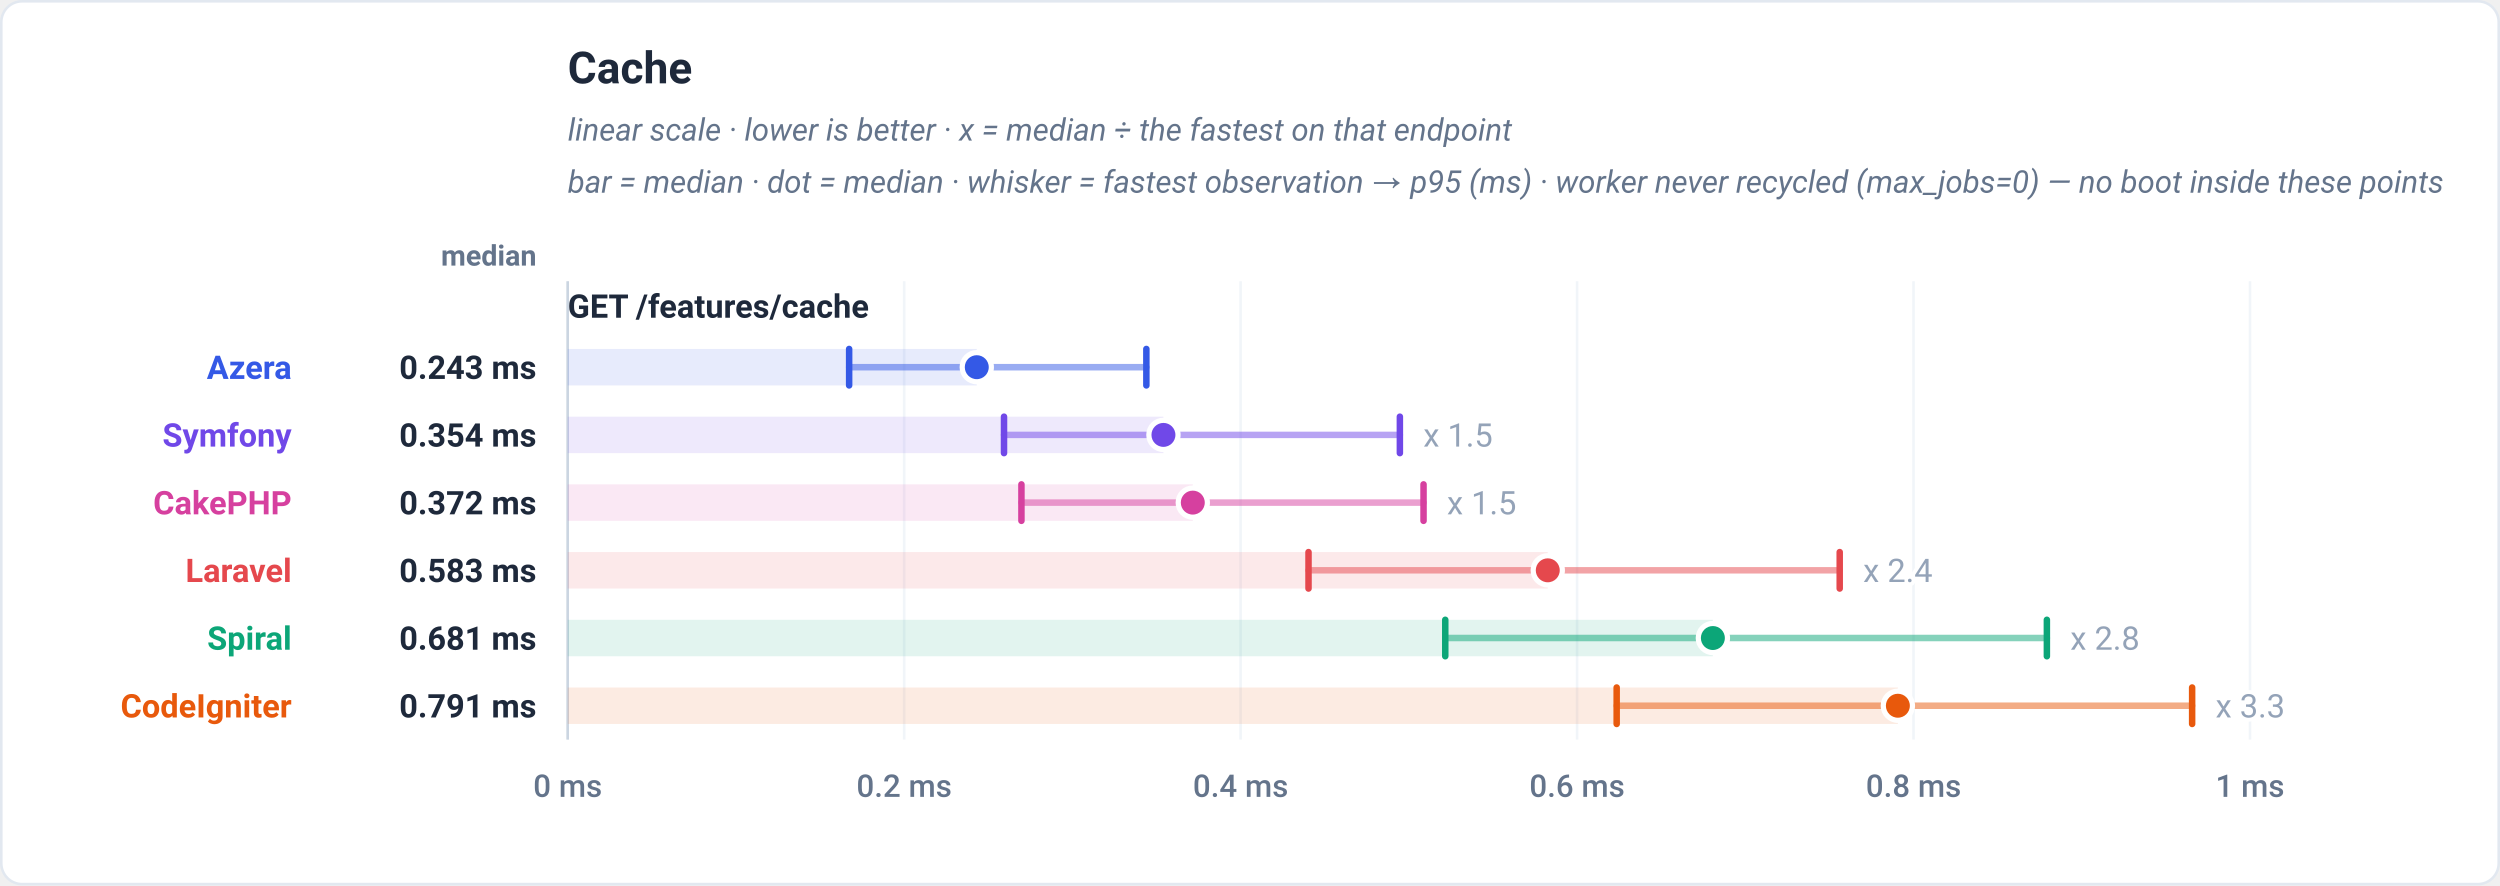
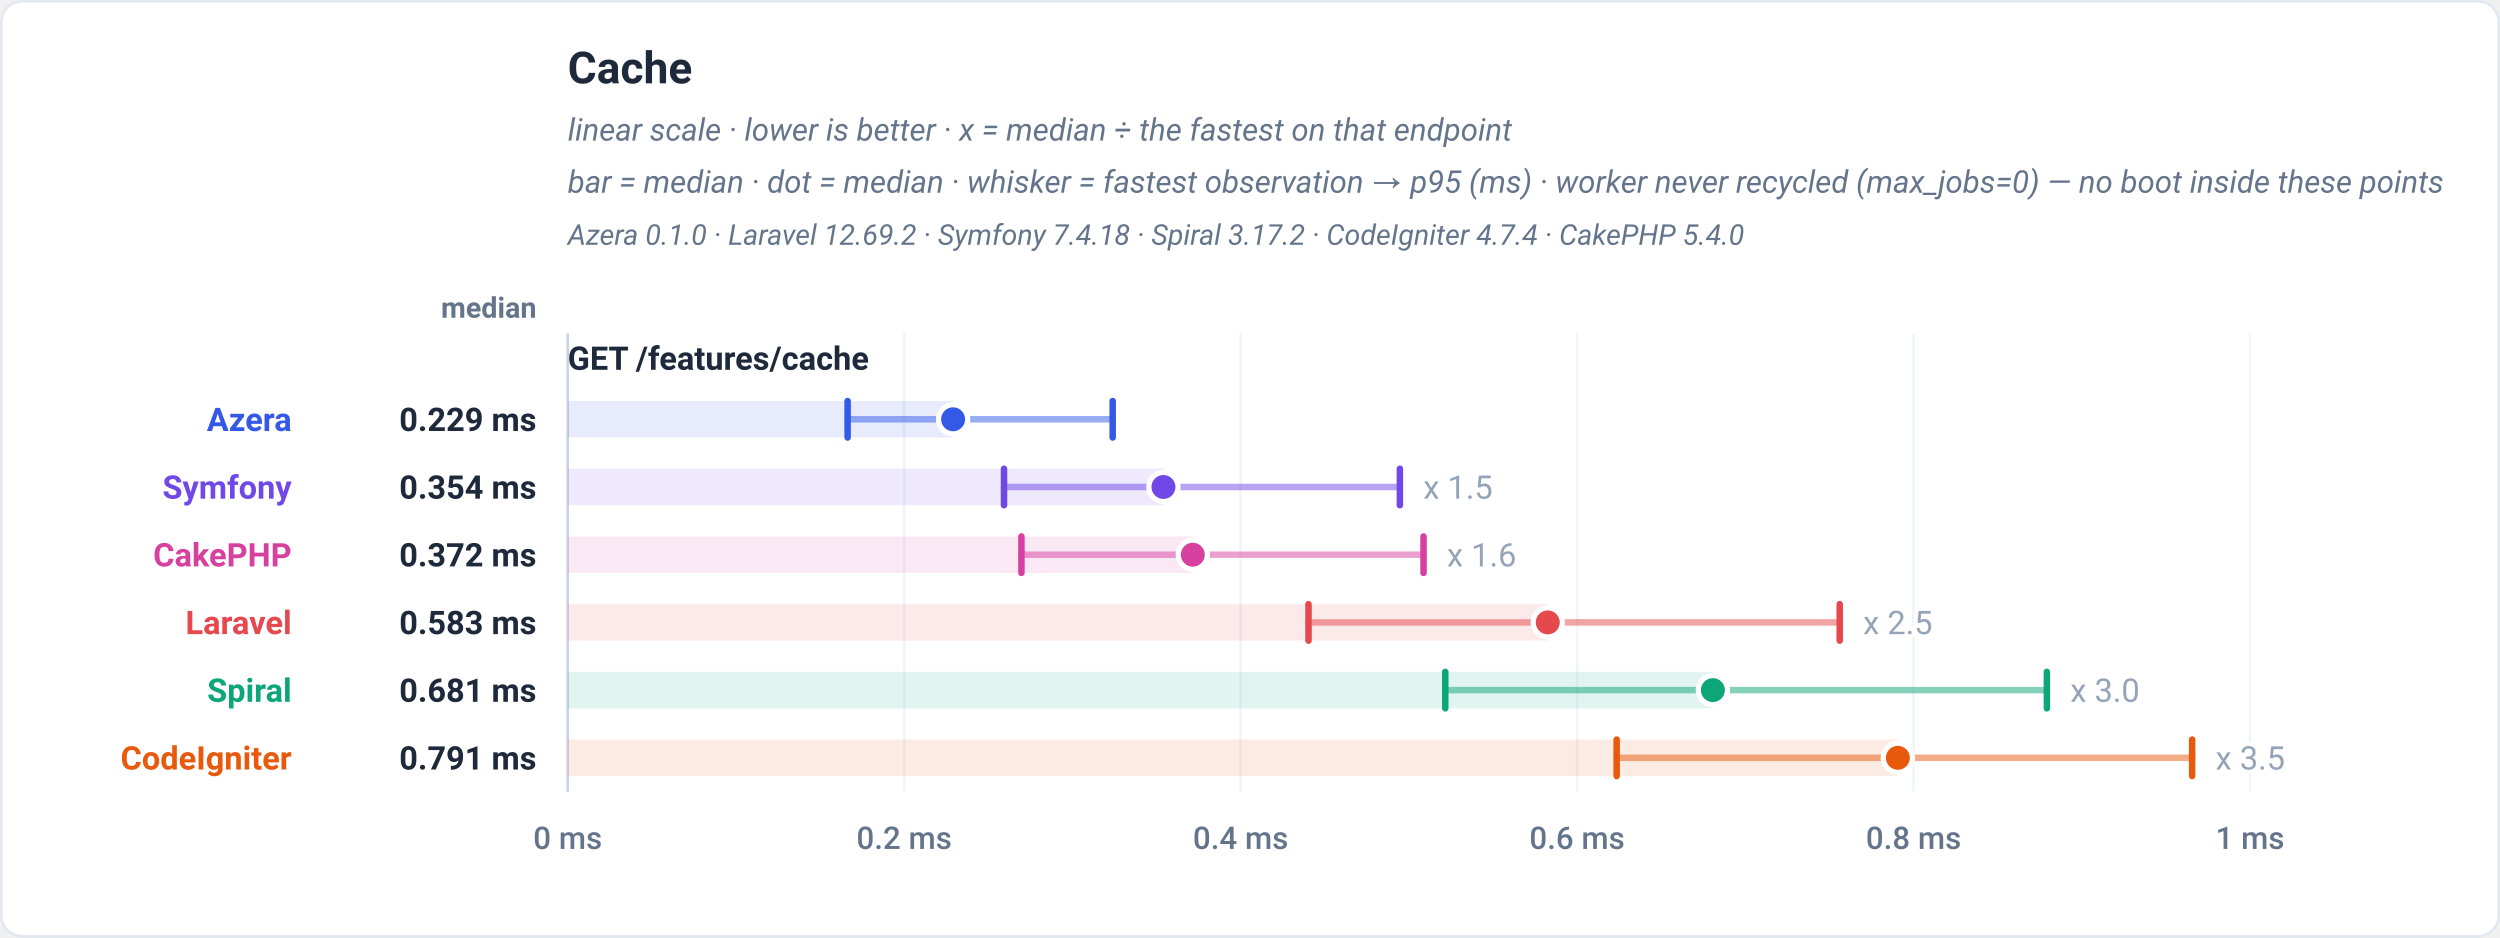
- <svg xmlns="http://www.w3.org/2000/svg" viewBox="0 0 960 340" width="960" height="340" role="img" font-family="-apple-system,BlinkMacSystemFont,'Segoe UI',Roboto,Helvetica,Arial,sans-serif">
-   <rect x="0.5" y="0.5" width="959" height="339" rx="8" fill="#ffffff" stroke="#e2e8f0" />
+ <svg xmlns="http://www.w3.org/2000/svg" viewBox="0 0 960 360" width="960" height="360" role="img" font-family="-apple-system,BlinkMacSystemFont,'Segoe UI',Roboto,Helvetica,Arial,sans-serif">
+   <rect x="0.5" y="0.5" width="959" height="359" rx="8" fill="#ffffff" stroke="#e2e8f0" />
  <text x="218" y="32" font-family="-apple-system,BlinkMacSystemFont,'Segoe UI',Roboto,Helvetica,Arial,sans-serif" font-size="17" font-weight="700" fill="#1e293b" text-anchor="start">Cache</text>
  <text x="218" y="54" font-family="-apple-system,BlinkMacSystemFont,'Segoe UI',Roboto,Helvetica,Arial,sans-serif" font-size="12" font-weight="400" fill="#64748b" text-anchor="start" font-style="italic">linear scale · lower is better · x = median ÷ the fastest on that endpoint</text>
  <text x="218" y="74" font-family="-apple-system,BlinkMacSystemFont,'Segoe UI',Roboto,Helvetica,Arial,sans-serif" font-size="12" font-weight="400" fill="#64748b" text-anchor="start" font-style="italic">bar = median · dot = median · whisker = fastest observation → p95 (ms) · worker never recycled (max_jobs=0) — no boot inside these points</text>
-   <text x="206" y="102" font-family="-apple-system,BlinkMacSystemFont,'Segoe UI',Roboto,Helvetica,Arial,sans-serif" font-size="11" font-weight="600" fill="#64748b" text-anchor="end">median</text>
-   <line x1="218" y1="108" x2="218" y2="284" stroke="#f1f5f9" stroke-width="1" />
-   <text x="218" y="306" font-family="-apple-system,BlinkMacSystemFont,'Segoe UI',Roboto,Helvetica,Arial,sans-serif" font-size="12" font-weight="500" fill="#64748b" text-anchor="middle">0 ms</text>
-   <line x1="347.2" y1="108" x2="347.2" y2="284" stroke="#f1f5f9" stroke-width="1" />
-   <text x="347.2" y="306" font-family="-apple-system,BlinkMacSystemFont,'Segoe UI',Roboto,Helvetica,Arial,sans-serif" font-size="12" font-weight="500" fill="#64748b" text-anchor="middle">0.2 ms</text>
-   <line x1="476.4" y1="108" x2="476.4" y2="284" stroke="#f1f5f9" stroke-width="1" />
-   <text x="476.4" y="306" font-family="-apple-system,BlinkMacSystemFont,'Segoe UI',Roboto,Helvetica,Arial,sans-serif" font-size="12" font-weight="500" fill="#64748b" text-anchor="middle">0.4 ms</text>
-   <line x1="605.6" y1="108" x2="605.6" y2="284" stroke="#f1f5f9" stroke-width="1" />
-   <text x="605.6" y="306" font-family="-apple-system,BlinkMacSystemFont,'Segoe UI',Roboto,Helvetica,Arial,sans-serif" font-size="12" font-weight="500" fill="#64748b" text-anchor="middle">0.6 ms</text>
-   <line x1="734.8" y1="108" x2="734.8" y2="284" stroke="#f1f5f9" stroke-width="1" />
-   <text x="734.8" y="306" font-family="-apple-system,BlinkMacSystemFont,'Segoe UI',Roboto,Helvetica,Arial,sans-serif" font-size="12" font-weight="500" fill="#64748b" text-anchor="middle">0.8 ms</text>
-   <line x1="864" y1="108" x2="864" y2="284" stroke="#f1f5f9" stroke-width="1" />
-   <text x="864" y="306" font-family="-apple-system,BlinkMacSystemFont,'Segoe UI',Roboto,Helvetica,Arial,sans-serif" font-size="12" font-weight="500" fill="#64748b" text-anchor="middle">1 ms</text>
-   <line x1="218" y1="108" x2="218" y2="284" stroke="#cbd5e1" stroke-width="1" />
-   <text x="218" y="122" font-family="-apple-system,BlinkMacSystemFont,'Segoe UI',Roboto,Helvetica,Arial,sans-serif" font-size="12.5" font-weight="700" fill="#1e293b" text-anchor="start">GET /features/cache</text>
-   <rect x="218" y="134" width="157.08" height="14" fill="#3459e6" fill-opacity="0.12" />
-   <line x1="326.07" y1="141" x2="440.2" y2="141" stroke="#3459e6" stroke-width="2.5" stroke-linecap="round" opacity="0.5" />
-   <line x1="326.07" y1="134" x2="326.07" y2="148" stroke="#3459e6" stroke-width="2.5" stroke-linecap="round" />
-   <line x1="440.2" y1="134" x2="440.2" y2="148" stroke="#3459e6" stroke-width="2.5" stroke-linecap="round" />
-   <circle cx="375.08" cy="141" r="5.6" fill="#3459e6" stroke="#ffffff" stroke-width="2" />
-   <text x="112" y="145.5" font-family="-apple-system,BlinkMacSystemFont,'Segoe UI',Roboto,Helvetica,Arial,sans-serif" font-size="12.5" font-weight="700" fill="#3459e6" text-anchor="end">Azera</text>
-   <text x="206" y="145.5" font-family="-apple-system,BlinkMacSystemFont,'Segoe UI',Roboto,Helvetica,Arial,sans-serif" font-size="12.5" font-weight="700" fill="#1e293b" text-anchor="end">0.243 ms</text>
-   <rect x="218" y="160" width="228.76" height="14" fill="#7048e8" fill-opacity="0.12" />
-   <line x1="385.54" y1="167" x2="537.55" y2="167" stroke="#7048e8" stroke-width="2.5" stroke-linecap="round" opacity="0.5" />
-   <line x1="385.54" y1="160" x2="385.54" y2="174" stroke="#7048e8" stroke-width="2.5" stroke-linecap="round" />
-   <line x1="537.55" y1="160" x2="537.55" y2="174" stroke="#7048e8" stroke-width="2.5" stroke-linecap="round" />
-   <circle cx="446.76" cy="167" r="5.6" fill="#7048e8" stroke="#ffffff" stroke-width="2" />
-   <text x="546.55" y="171.5" font-family="-apple-system,BlinkMacSystemFont,'Segoe UI',Roboto,Helvetica,Arial,sans-serif" font-size="12.5" font-weight="400" fill="#94a3b8" text-anchor="start" stroke="#ffffff" stroke-width="3" paint-order="stroke" stroke-linejoin="round">x 1.5</text>
-   <text x="112" y="171.5" font-family="-apple-system,BlinkMacSystemFont,'Segoe UI',Roboto,Helvetica,Arial,sans-serif" font-size="12.5" font-weight="700" fill="#7048e8" text-anchor="end">Symfony</text>
-   <text x="206" y="171.5" font-family="-apple-system,BlinkMacSystemFont,'Segoe UI',Roboto,Helvetica,Arial,sans-serif" font-size="12.5" font-weight="700" fill="#1e293b" text-anchor="end">0.354 ms</text>
-   <rect x="218" y="186" width="240.03" height="14" fill="#d6409f" fill-opacity="0.12" />
-   <line x1="392.23" y1="193" x2="546.64" y2="193" stroke="#d6409f" stroke-width="2.5" stroke-linecap="round" opacity="0.5" />
-   <line x1="392.23" y1="186" x2="392.23" y2="200" stroke="#d6409f" stroke-width="2.5" stroke-linecap="round" />
-   <line x1="546.64" y1="186" x2="546.64" y2="200" stroke="#d6409f" stroke-width="2.5" stroke-linecap="round" />
-   <circle cx="458.03" cy="193" r="5.6" fill="#d6409f" stroke="#ffffff" stroke-width="2" />
-   <text x="555.64" y="197.5" font-family="-apple-system,BlinkMacSystemFont,'Segoe UI',Roboto,Helvetica,Arial,sans-serif" font-size="12.5" font-weight="400" fill="#94a3b8" text-anchor="start" stroke="#ffffff" stroke-width="3" paint-order="stroke" stroke-linejoin="round">x 1.5</text>
-   <text x="112" y="197.5" font-family="-apple-system,BlinkMacSystemFont,'Segoe UI',Roboto,Helvetica,Arial,sans-serif" font-size="12.5" font-weight="700" fill="#d6409f" text-anchor="end">CakePHP</text>
-   <text x="206" y="197.5" font-family="-apple-system,BlinkMacSystemFont,'Segoe UI',Roboto,Helvetica,Arial,sans-serif" font-size="12.5" font-weight="700" fill="#1e293b" text-anchor="end">0.372 ms</text>
-   <rect x="218" y="212" width="376.34" height="14" fill="#e5484d" fill-opacity="0.12" />
-   <line x1="502.47" y1="219" x2="706.45" y2="219" stroke="#e5484d" stroke-width="2.5" stroke-linecap="round" opacity="0.5" />
-   <line x1="502.47" y1="212" x2="502.47" y2="226" stroke="#e5484d" stroke-width="2.5" stroke-linecap="round" />
-   <line x1="706.45" y1="212" x2="706.45" y2="226" stroke="#e5484d" stroke-width="2.5" stroke-linecap="round" />
-   <circle cx="594.34" cy="219" r="5.6" fill="#e5484d" stroke="#ffffff" stroke-width="2" />
-   <text x="715.45" y="223.5" font-family="-apple-system,BlinkMacSystemFont,'Segoe UI',Roboto,Helvetica,Arial,sans-serif" font-size="12.5" font-weight="400" fill="#94a3b8" text-anchor="start" stroke="#ffffff" stroke-width="3" paint-order="stroke" stroke-linejoin="round">x 2.4</text>
-   <text x="112" y="223.5" font-family="-apple-system,BlinkMacSystemFont,'Segoe UI',Roboto,Helvetica,Arial,sans-serif" font-size="12.5" font-weight="700" fill="#e5484d" text-anchor="end">Laravel</text>
-   <text x="206" y="223.5" font-family="-apple-system,BlinkMacSystemFont,'Segoe UI',Roboto,Helvetica,Arial,sans-serif" font-size="12.5" font-weight="700" fill="#1e293b" text-anchor="end">0.583 ms</text>
-   <rect x="218" y="238" width="439.74" height="14" fill="#0ca678" fill-opacity="0.12" />
-   <line x1="554.98" y1="245" x2="786" y2="245" stroke="#0ca678" stroke-width="2.5" stroke-linecap="round" opacity="0.5" />
-   <line x1="554.98" y1="238" x2="554.98" y2="252" stroke="#0ca678" stroke-width="2.5" stroke-linecap="round" />
-   <line x1="786" y1="238" x2="786" y2="252" stroke="#0ca678" stroke-width="2.5" stroke-linecap="round" />
-   <circle cx="657.74" cy="245" r="5.6" fill="#0ca678" stroke="#ffffff" stroke-width="2" />
-   <text x="795" y="249.5" font-family="-apple-system,BlinkMacSystemFont,'Segoe UI',Roboto,Helvetica,Arial,sans-serif" font-size="12.5" font-weight="400" fill="#94a3b8" text-anchor="start" stroke="#ffffff" stroke-width="3" paint-order="stroke" stroke-linejoin="round">x 2.8</text>
-   <text x="112" y="249.5" font-family="-apple-system,BlinkMacSystemFont,'Segoe UI',Roboto,Helvetica,Arial,sans-serif" font-size="12.5" font-weight="700" fill="#0ca678" text-anchor="end">Spiral</text>
-   <text x="206" y="249.5" font-family="-apple-system,BlinkMacSystemFont,'Segoe UI',Roboto,Helvetica,Arial,sans-serif" font-size="12.5" font-weight="700" fill="#1e293b" text-anchor="end">0.681 ms</text>
-   <rect x="218" y="264" width="510.78" height="14" fill="#e8590c" fill-opacity="0.12" />
-   <line x1="620.8" y1="271" x2="841.78" y2="271" stroke="#e8590c" stroke-width="2.5" stroke-linecap="round" opacity="0.5" />
-   <line x1="620.8" y1="264" x2="620.8" y2="278" stroke="#e8590c" stroke-width="2.5" stroke-linecap="round" />
-   <line x1="841.78" y1="264" x2="841.78" y2="278" stroke="#e8590c" stroke-width="2.5" stroke-linecap="round" />
-   <circle cx="728.78" cy="271" r="5.6" fill="#e8590c" stroke="#ffffff" stroke-width="2" />
-   <text x="850.78" y="275.5" font-family="-apple-system,BlinkMacSystemFont,'Segoe UI',Roboto,Helvetica,Arial,sans-serif" font-size="12.5" font-weight="400" fill="#94a3b8" text-anchor="start" stroke="#ffffff" stroke-width="3" paint-order="stroke" stroke-linejoin="round">x 3.3</text>
-   <text x="112" y="275.5" font-family="-apple-system,BlinkMacSystemFont,'Segoe UI',Roboto,Helvetica,Arial,sans-serif" font-size="12.5" font-weight="700" fill="#e8590c" text-anchor="end">CodeIgniter</text>
-   <text x="206" y="275.5" font-family="-apple-system,BlinkMacSystemFont,'Segoe UI',Roboto,Helvetica,Arial,sans-serif" font-size="12.5" font-weight="700" fill="#1e293b" text-anchor="end">0.791 ms</text>
+   <text x="218" y="94" font-family="-apple-system,BlinkMacSystemFont,'Segoe UI',Roboto,Helvetica,Arial,sans-serif" font-size="11" font-weight="400" fill="#64748b" text-anchor="start" font-style="italic">Azera 0.1.0 · Laravel 12.69.2 · Symfony 7.4.18 · Spiral 3.17.2 · CodeIgniter 4.7.4 · CakePHP 5.4.0</text>
+   <text x="206" y="122" font-family="-apple-system,BlinkMacSystemFont,'Segoe UI',Roboto,Helvetica,Arial,sans-serif" font-size="11" font-weight="600" fill="#64748b" text-anchor="end">median</text>
+   <line x1="218" y1="128" x2="218" y2="304" stroke="#f1f5f9" stroke-width="1" />
+   <text x="218" y="326" font-family="-apple-system,BlinkMacSystemFont,'Segoe UI',Roboto,Helvetica,Arial,sans-serif" font-size="12" font-weight="500" fill="#64748b" text-anchor="middle">0 ms</text>
+   <line x1="347.2" y1="128" x2="347.2" y2="304" stroke="#f1f5f9" stroke-width="1" />
+   <text x="347.2" y="326" font-family="-apple-system,BlinkMacSystemFont,'Segoe UI',Roboto,Helvetica,Arial,sans-serif" font-size="12" font-weight="500" fill="#64748b" text-anchor="middle">0.2 ms</text>
+   <line x1="476.4" y1="128" x2="476.4" y2="304" stroke="#f1f5f9" stroke-width="1" />
+   <text x="476.4" y="326" font-family="-apple-system,BlinkMacSystemFont,'Segoe UI',Roboto,Helvetica,Arial,sans-serif" font-size="12" font-weight="500" fill="#64748b" text-anchor="middle">0.4 ms</text>
+   <line x1="605.6" y1="128" x2="605.6" y2="304" stroke="#f1f5f9" stroke-width="1" />
+   <text x="605.6" y="326" font-family="-apple-system,BlinkMacSystemFont,'Segoe UI',Roboto,Helvetica,Arial,sans-serif" font-size="12" font-weight="500" fill="#64748b" text-anchor="middle">0.6 ms</text>
+   <line x1="734.8" y1="128" x2="734.8" y2="304" stroke="#f1f5f9" stroke-width="1" />
+   <text x="734.8" y="326" font-family="-apple-system,BlinkMacSystemFont,'Segoe UI',Roboto,Helvetica,Arial,sans-serif" font-size="12" font-weight="500" fill="#64748b" text-anchor="middle">0.8 ms</text>
+   <line x1="864" y1="128" x2="864" y2="304" stroke="#f1f5f9" stroke-width="1" />
+   <text x="864" y="326" font-family="-apple-system,BlinkMacSystemFont,'Segoe UI',Roboto,Helvetica,Arial,sans-serif" font-size="12" font-weight="500" fill="#64748b" text-anchor="middle">1 ms</text>
+   <line x1="218" y1="128" x2="218" y2="304" stroke="#cbd5e1" stroke-width="1" />
+   <text x="218" y="142" font-family="-apple-system,BlinkMacSystemFont,'Segoe UI',Roboto,Helvetica,Arial,sans-serif" font-size="12.5" font-weight="700" fill="#1e293b" text-anchor="start">GET /features/cache</text>
+   <rect x="218" y="154" width="147.99" height="14" fill="#3459e6" fill-opacity="0.12" />
+   <line x1="325.48" y1="161" x2="427.27" y2="161" stroke="#3459e6" stroke-width="2.5" stroke-linecap="round" opacity="0.5" />
+   <line x1="325.48" y1="154" x2="325.48" y2="168" stroke="#3459e6" stroke-width="2.5" stroke-linecap="round" />
+   <line x1="427.27" y1="154" x2="427.27" y2="168" stroke="#3459e6" stroke-width="2.5" stroke-linecap="round" />
+   <circle cx="365.99" cy="161" r="5.6" fill="#3459e6" stroke="#ffffff" stroke-width="2" />
+   <text x="112" y="165.5" font-family="-apple-system,BlinkMacSystemFont,'Segoe UI',Roboto,Helvetica,Arial,sans-serif" font-size="12.5" font-weight="700" fill="#3459e6" text-anchor="end">Azera</text>
+   <text x="206" y="165.5" font-family="-apple-system,BlinkMacSystemFont,'Segoe UI',Roboto,Helvetica,Arial,sans-serif" font-size="12.5" font-weight="700" fill="#1e293b" text-anchor="end">0.229 ms</text>
+   <rect x="218" y="180" width="228.76" height="14" fill="#7048e8" fill-opacity="0.12" />
+   <line x1="385.54" y1="187" x2="537.55" y2="187" stroke="#7048e8" stroke-width="2.5" stroke-linecap="round" opacity="0.5" />
+   <line x1="385.54" y1="180" x2="385.54" y2="194" stroke="#7048e8" stroke-width="2.5" stroke-linecap="round" />
+   <line x1="537.55" y1="180" x2="537.55" y2="194" stroke="#7048e8" stroke-width="2.5" stroke-linecap="round" />
+   <circle cx="446.76" cy="187" r="5.6" fill="#7048e8" stroke="#ffffff" stroke-width="2" />
+   <text x="546.55" y="191.5" font-family="-apple-system,BlinkMacSystemFont,'Segoe UI',Roboto,Helvetica,Arial,sans-serif" font-size="12.5" font-weight="400" fill="#94a3b8" text-anchor="start" stroke="#ffffff" stroke-width="3" paint-order="stroke" stroke-linejoin="round">x 1.5</text>
+   <text x="112" y="191.5" font-family="-apple-system,BlinkMacSystemFont,'Segoe UI',Roboto,Helvetica,Arial,sans-serif" font-size="12.5" font-weight="700" fill="#7048e8" text-anchor="end">Symfony</text>
+   <text x="206" y="191.5" font-family="-apple-system,BlinkMacSystemFont,'Segoe UI',Roboto,Helvetica,Arial,sans-serif" font-size="12.5" font-weight="700" fill="#1e293b" text-anchor="end">0.354 ms</text>
+   <rect x="218" y="206" width="240.03" height="14" fill="#d6409f" fill-opacity="0.12" />
+   <line x1="392.23" y1="213" x2="546.64" y2="213" stroke="#d6409f" stroke-width="2.5" stroke-linecap="round" opacity="0.5" />
+   <line x1="392.23" y1="206" x2="392.23" y2="220" stroke="#d6409f" stroke-width="2.5" stroke-linecap="round" />
+   <line x1="546.64" y1="206" x2="546.64" y2="220" stroke="#d6409f" stroke-width="2.5" stroke-linecap="round" />
+   <circle cx="458.03" cy="213" r="5.6" fill="#d6409f" stroke="#ffffff" stroke-width="2" />
+   <text x="555.64" y="217.5" font-family="-apple-system,BlinkMacSystemFont,'Segoe UI',Roboto,Helvetica,Arial,sans-serif" font-size="12.5" font-weight="400" fill="#94a3b8" text-anchor="start" stroke="#ffffff" stroke-width="3" paint-order="stroke" stroke-linejoin="round">x 1.6</text>
+   <text x="112" y="217.5" font-family="-apple-system,BlinkMacSystemFont,'Segoe UI',Roboto,Helvetica,Arial,sans-serif" font-size="12.5" font-weight="700" fill="#d6409f" text-anchor="end">CakePHP</text>
+   <text x="206" y="217.5" font-family="-apple-system,BlinkMacSystemFont,'Segoe UI',Roboto,Helvetica,Arial,sans-serif" font-size="12.5" font-weight="700" fill="#1e293b" text-anchor="end">0.372 ms</text>
+   <rect x="218" y="232" width="376.34" height="14" fill="#e5484d" fill-opacity="0.12" />
+   <line x1="502.47" y1="239" x2="706.45" y2="239" stroke="#e5484d" stroke-width="2.5" stroke-linecap="round" opacity="0.5" />
+   <line x1="502.47" y1="232" x2="502.47" y2="246" stroke="#e5484d" stroke-width="2.5" stroke-linecap="round" />
+   <line x1="706.45" y1="232" x2="706.45" y2="246" stroke="#e5484d" stroke-width="2.5" stroke-linecap="round" />
+   <circle cx="594.34" cy="239" r="5.6" fill="#e5484d" stroke="#ffffff" stroke-width="2" />
+   <text x="715.45" y="243.5" font-family="-apple-system,BlinkMacSystemFont,'Segoe UI',Roboto,Helvetica,Arial,sans-serif" font-size="12.5" font-weight="400" fill="#94a3b8" text-anchor="start" stroke="#ffffff" stroke-width="3" paint-order="stroke" stroke-linejoin="round">x 2.5</text>
+   <text x="112" y="243.5" font-family="-apple-system,BlinkMacSystemFont,'Segoe UI',Roboto,Helvetica,Arial,sans-serif" font-size="12.5" font-weight="700" fill="#e5484d" text-anchor="end">Laravel</text>
+   <text x="206" y="243.5" font-family="-apple-system,BlinkMacSystemFont,'Segoe UI',Roboto,Helvetica,Arial,sans-serif" font-size="12.5" font-weight="700" fill="#1e293b" text-anchor="end">0.583 ms</text>
+   <rect x="218" y="258" width="439.74" height="14" fill="#0ca678" fill-opacity="0.12" />
+   <line x1="554.98" y1="265" x2="786" y2="265" stroke="#0ca678" stroke-width="2.5" stroke-linecap="round" opacity="0.5" />
+   <line x1="554.98" y1="258" x2="554.98" y2="272" stroke="#0ca678" stroke-width="2.5" stroke-linecap="round" />
+   <line x1="786" y1="258" x2="786" y2="272" stroke="#0ca678" stroke-width="2.5" stroke-linecap="round" />
+   <circle cx="657.74" cy="265" r="5.6" fill="#0ca678" stroke="#ffffff" stroke-width="2" />
+   <text x="795" y="269.5" font-family="-apple-system,BlinkMacSystemFont,'Segoe UI',Roboto,Helvetica,Arial,sans-serif" font-size="12.5" font-weight="400" fill="#94a3b8" text-anchor="start" stroke="#ffffff" stroke-width="3" paint-order="stroke" stroke-linejoin="round">x 3.0</text>
+   <text x="112" y="269.5" font-family="-apple-system,BlinkMacSystemFont,'Segoe UI',Roboto,Helvetica,Arial,sans-serif" font-size="12.5" font-weight="700" fill="#0ca678" text-anchor="end">Spiral</text>
+   <text x="206" y="269.5" font-family="-apple-system,BlinkMacSystemFont,'Segoe UI',Roboto,Helvetica,Arial,sans-serif" font-size="12.5" font-weight="700" fill="#1e293b" text-anchor="end">0.681 ms</text>
+   <rect x="218" y="284" width="510.78" height="14" fill="#e8590c" fill-opacity="0.12" />
+   <line x1="620.8" y1="291" x2="841.78" y2="291" stroke="#e8590c" stroke-width="2.5" stroke-linecap="round" opacity="0.5" />
+   <line x1="620.8" y1="284" x2="620.8" y2="298" stroke="#e8590c" stroke-width="2.5" stroke-linecap="round" />
+   <line x1="841.78" y1="284" x2="841.78" y2="298" stroke="#e8590c" stroke-width="2.5" stroke-linecap="round" />
+   <circle cx="728.78" cy="291" r="5.6" fill="#e8590c" stroke="#ffffff" stroke-width="2" />
+   <text x="850.78" y="295.5" font-family="-apple-system,BlinkMacSystemFont,'Segoe UI',Roboto,Helvetica,Arial,sans-serif" font-size="12.5" font-weight="400" fill="#94a3b8" text-anchor="start" stroke="#ffffff" stroke-width="3" paint-order="stroke" stroke-linejoin="round">x 3.5</text>
+   <text x="112" y="295.5" font-family="-apple-system,BlinkMacSystemFont,'Segoe UI',Roboto,Helvetica,Arial,sans-serif" font-size="12.5" font-weight="700" fill="#e8590c" text-anchor="end">CodeIgniter</text>
+   <text x="206" y="295.5" font-family="-apple-system,BlinkMacSystemFont,'Segoe UI',Roboto,Helvetica,Arial,sans-serif" font-size="12.5" font-weight="700" fill="#1e293b" text-anchor="end">0.791 ms</text>
</svg>
